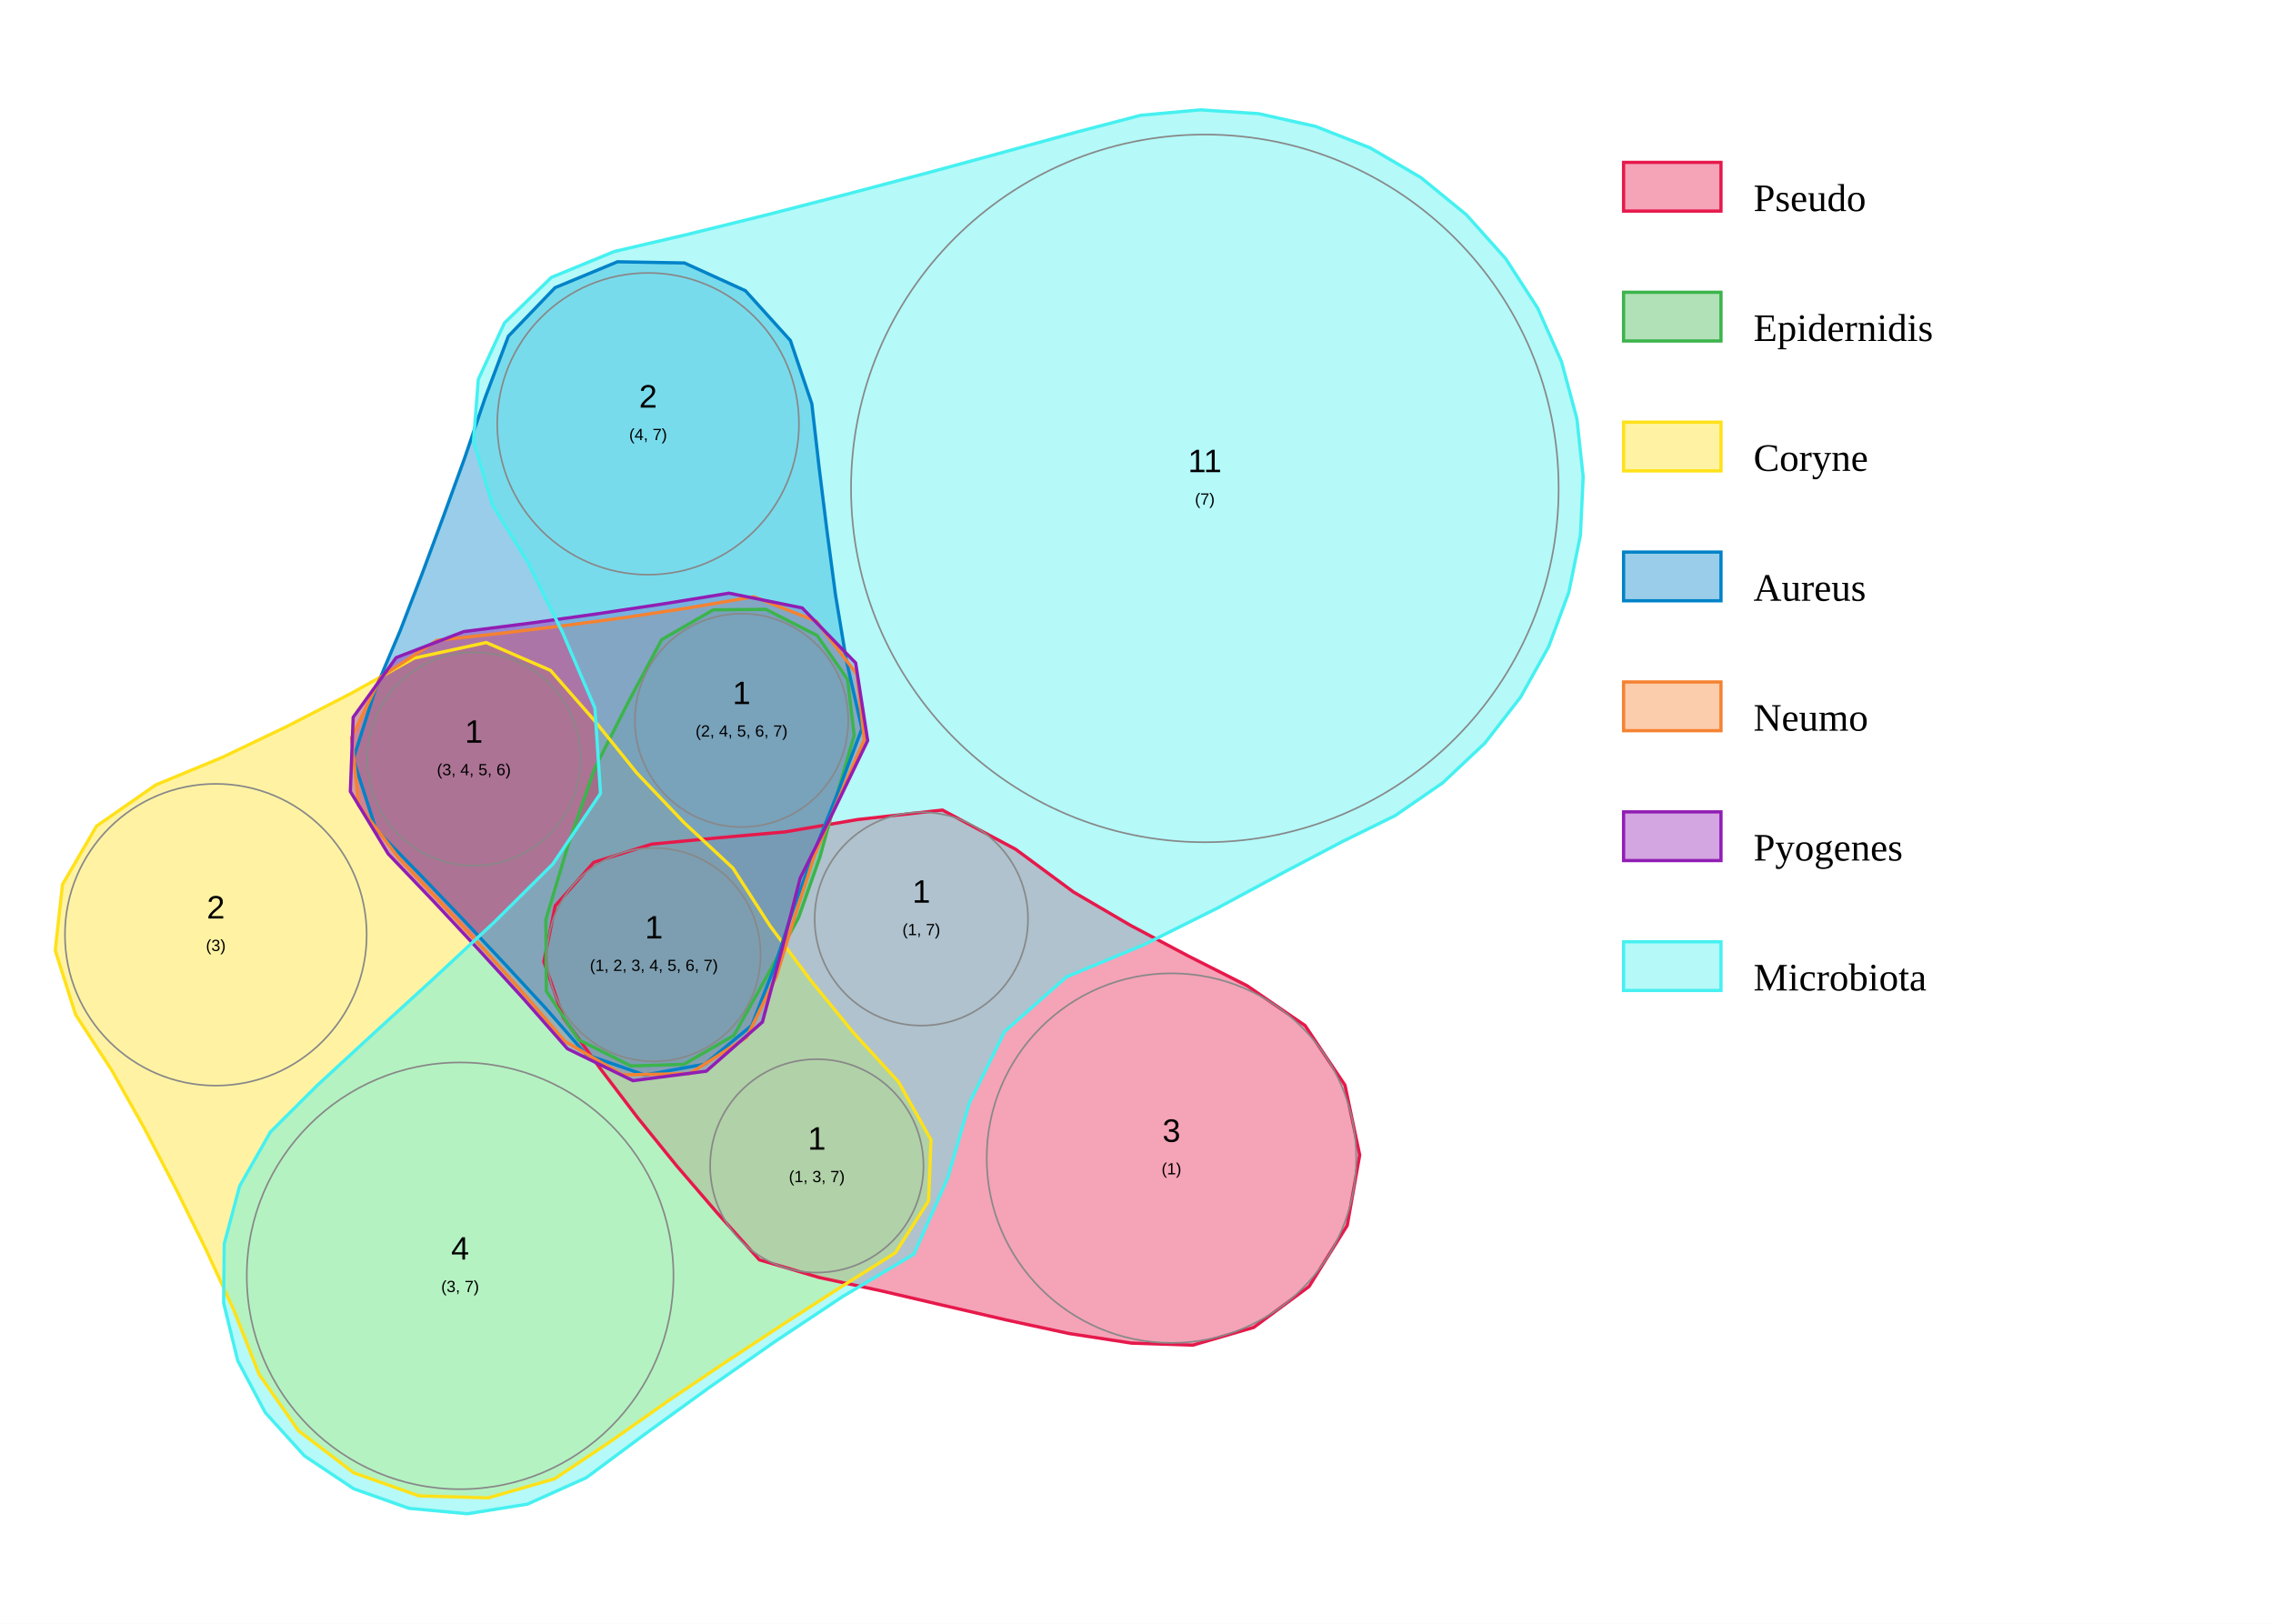
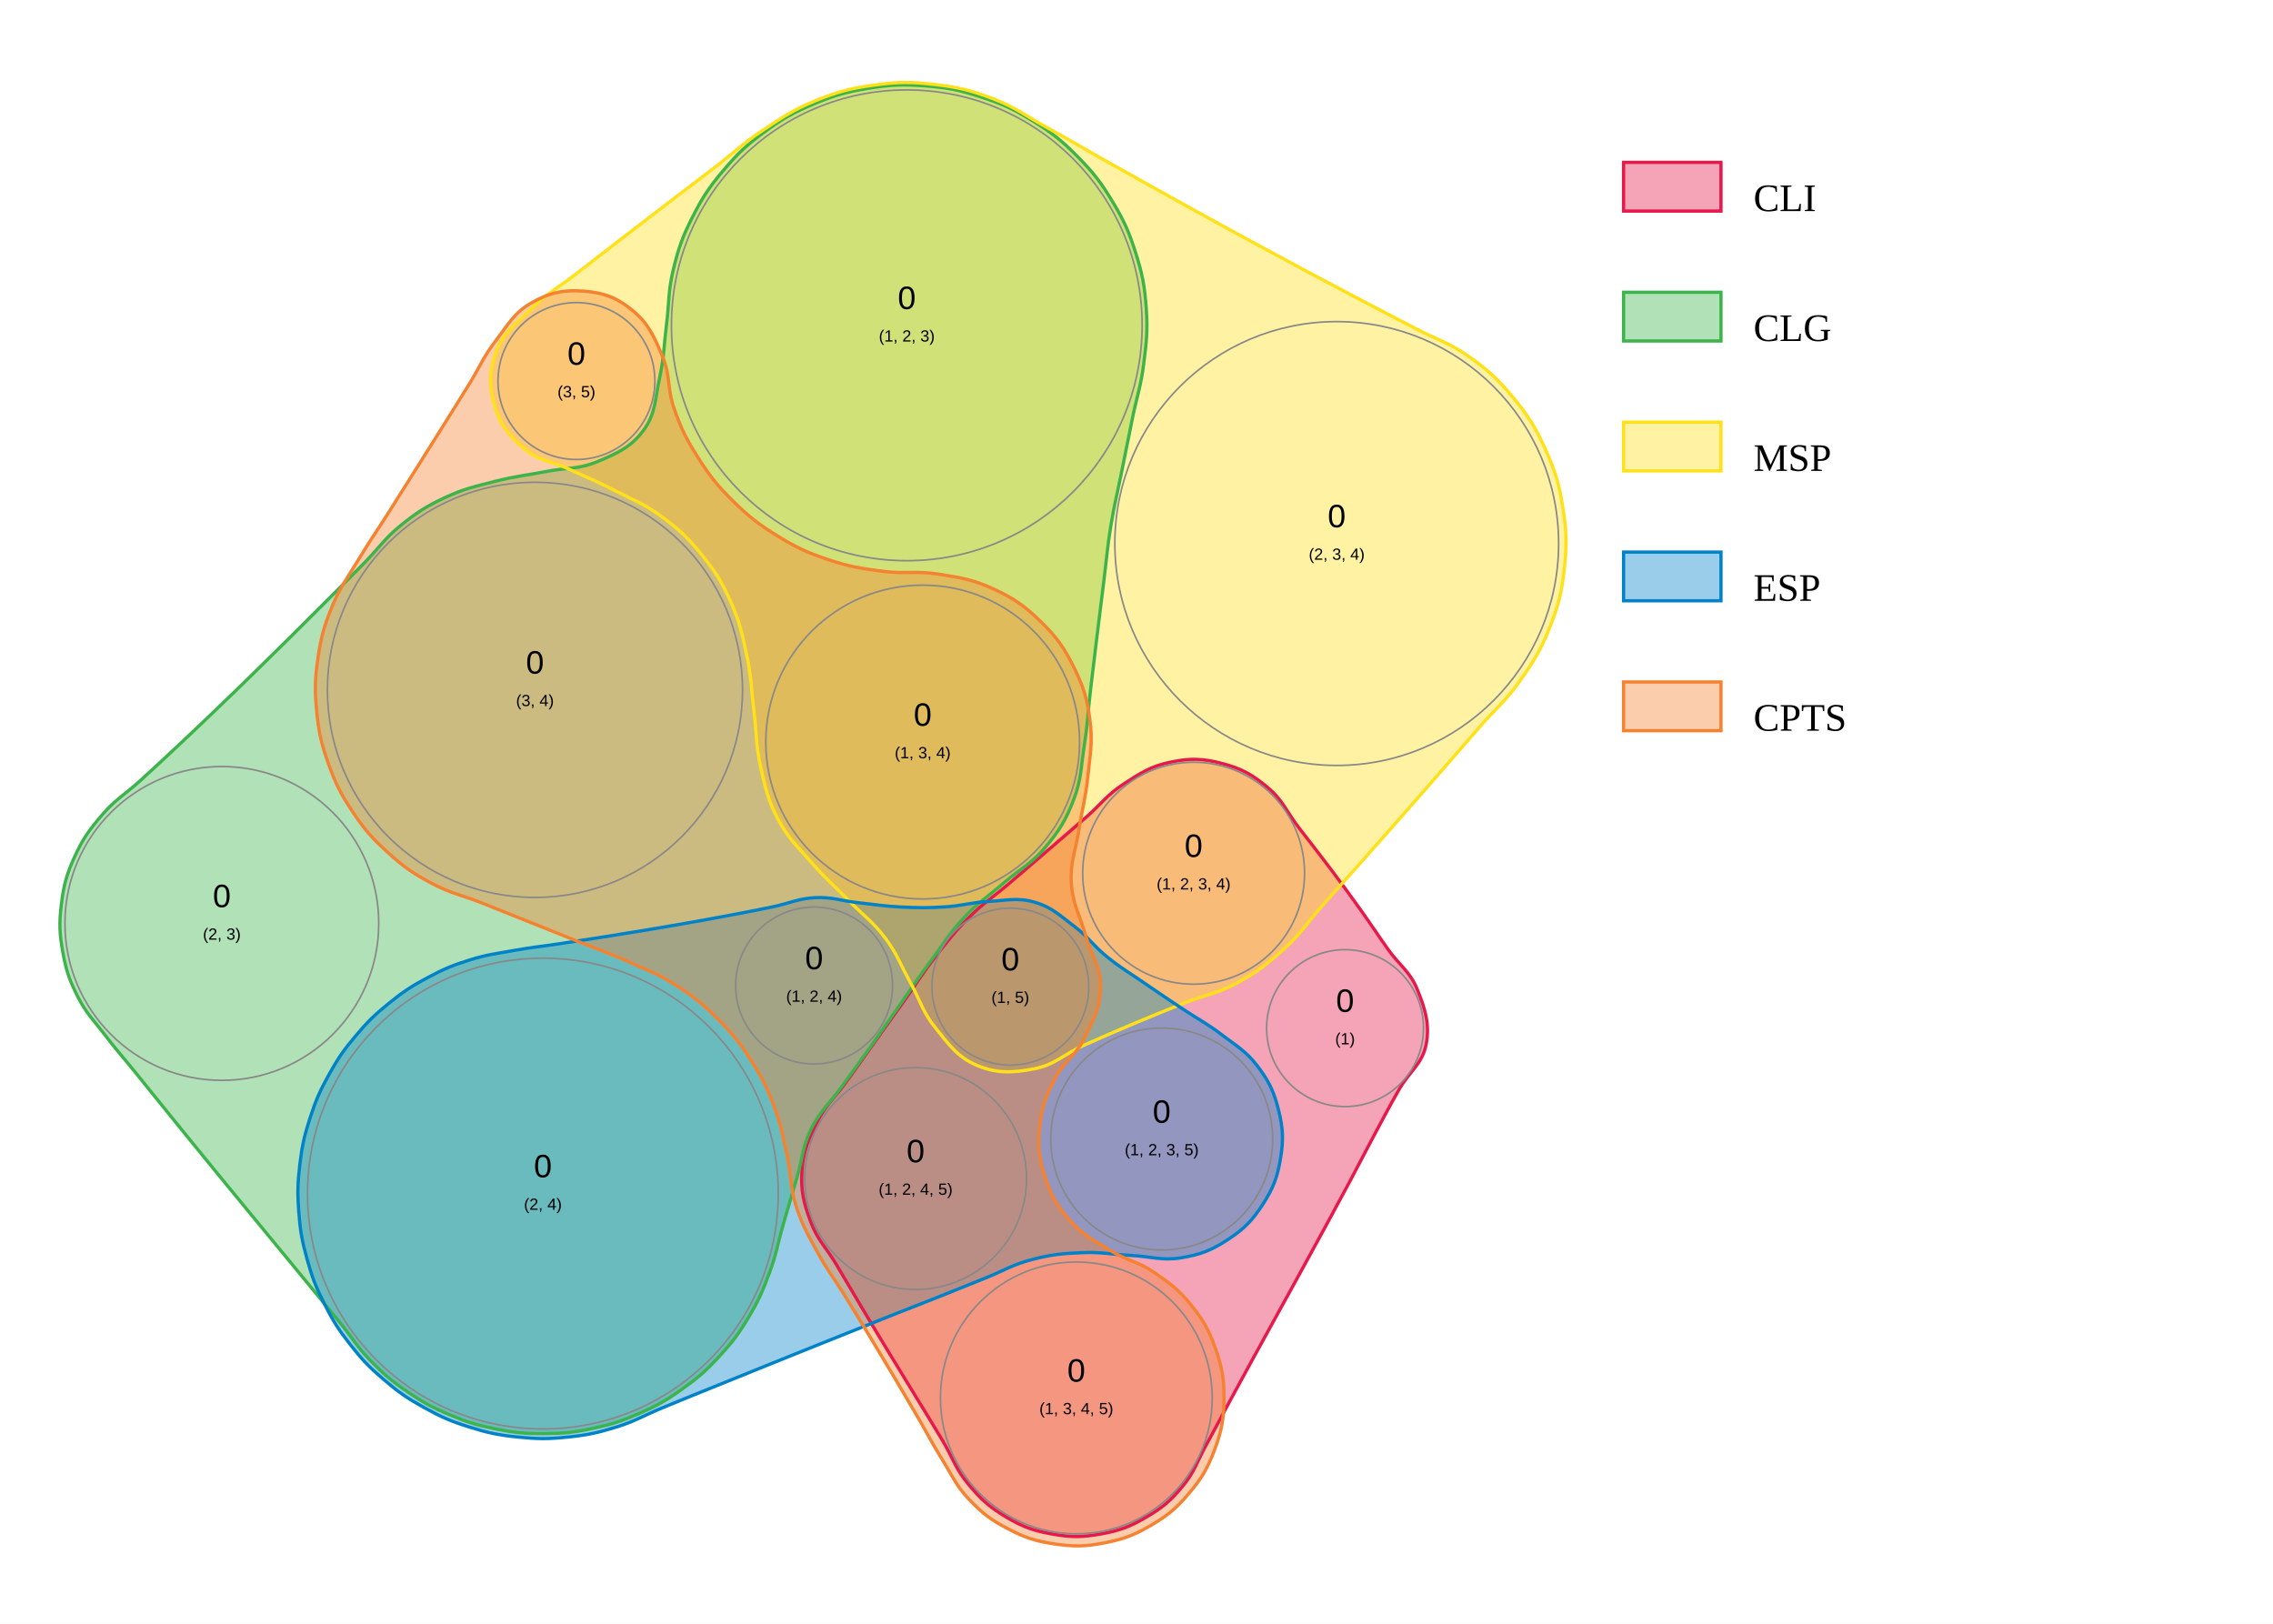
<svg xmlns="http://www.w3.org/2000/svg" xmlns:xlink="http://www.w3.org/1999/xlink" viewBox="0 0 700 500">
  <defs>
    <style type="text/css">
  .borderLine {
	   stroke: none;
	   fill-opacity: 0.4;
  }
  .outLine {
	   stroke-width: 1;
	   fill: none;
  }
  .circle {
	   stroke: #888888;
	   stroke-width: 0.5;
	   fill: none;
    pointer-events: all;
  }
  .spcircle {
	   stroke: #FF2222;
	   stroke-width: 1;
	   fill: none;
    pointer-events: all;
  }
  .tLabel {
	   font-family: Arial;
    pointer-events: none;
	   font-size: 14px;
	   text-anchor: middle;
	   alignment-baseline: central;
  }
  .nLabel {
	   font-family: Arial;
    pointer-events: none;
	   font-size: 10px;
	   text-anchor: middle;
	   alignment-baseline: central;
  }
  .belong {
	   font-family: Arial;
    pointer-events: none;
	   font-size: 5px;
	   text-anchor: middle;
	   alignment-baseline: central;
  }
  .p0{
    stroke: none;
    fill: #e6194b;
  }
  .q0{
    fill: none;
    stroke: #e6194b;
  }
  .p1{
    stroke: none;
    fill: #3cb44b;
  }
  .q1{
    fill: none;
    stroke: #3cb44b;
  }
  .p2{
    stroke: none;
    fill: #ffe119;
  }
  .q2{
    fill: none;
    stroke: #ffe119;
  }
  .p3{
    stroke: none;
    fill: #0082c8;
  }
  .q3{
    fill: none;
    stroke: #0082c8;
  }
  .p4{
    stroke: none;
    fill: #f58231;
  }
  .q4{
    fill: none;
    stroke: #f58231;
  }
-   .p5{
-     stroke: none;
-     fill: #911eb4;
-   }
-   .q5{
-     fill: none;
-     stroke: #911eb4;
-   }
-   .p6{
-     stroke: none;
-     fill: #46f0f0;
-   }
-   .q6{
-     fill: none;
-     stroke: #46f0f0;
-   }

</style>
    <symbol id="bl0">
-       <path d="M 167.49 296.11 L 173.52 313.40 L 184.74 328.89 L 196.36 344.16 L 208.41 359.02 L 220.85 373.48 L 233.84 387.94 L 252.25 393.37 L 271.40 397.50 L 290.65 401.99 L 309.96 406.47 L 329.30 410.65 L 348.47 413.59 L 367.35 414.21 L 386.09 408.76 L 403.15 396.15 L 414.90 377.35 L 418.74 355.67 L 414.20 334.15 L 401.91 315.80 L 384.07 303.54 L 365.87 294.34 L 348.14 284.94 L 330.60 274.68 L 312.82 261.54 L 290.23 249.44 L 264.15 252.36 L 241.77 256.17 L 220.80 258.02 L 200.71 259.93 L 182.87 265.53 L 170.97 278.96 Z" />
+       <path d="M 273.71 416.42 C 276.99 421.83 278.67 424.54 281.97 429.95 C 285.26 435.35 286.96 438.06 290.19 443.46 C 293.43 448.86 294.21 452.21 298.15 456.95 C 302.08 461.69 304.67 464.06 309.87 467.15 C 315.07 470.24 318.31 471.36 324.15 472.40 C 329.99 473.44 333.32 473.38 339.08 472.35 C 344.83 471.31 347.89 470.17 352.91 467.24 C 357.94 464.31 360.46 462.20 364.19 457.69 C 367.93 453.19 368.68 449.97 371.58 444.74 C 374.48 439.50 375.82 436.84 378.70 431.52 C 381.58 426.20 383.05 423.52 385.99 418.14 C 388.94 412.76 390.43 410.06 393.42 404.63 C 396.41 399.20 397.92 396.47 400.93 390.98 C 403.94 385.50 405.46 382.74 408.46 377.21 C 411.47 371.67 412.98 368.88 415.96 363.30 C 418.93 357.72 420.35 354.86 423.33 349.30 C 426.32 343.74 427.69 341.07 430.86 335.50 C 434.04 329.93 438.09 327.60 439.23 321.47 C 440.36 315.34 438.88 310.65 436.54 304.84 C 434.19 299.02 431.07 297.40 427.51 292.39 C 423.95 287.37 422.32 284.79 418.72 279.76 C 415.13 274.74 413.28 272.23 409.54 267.26 C 405.80 262.29 403.84 259.85 400.02 254.91 C 396.20 249.96 395.17 246.49 390.45 242.53 C 385.74 238.57 382.42 236.69 376.43 235.11 C 370.45 233.54 366.61 233.41 360.53 234.67 C 354.46 235.93 351.29 237.99 346.06 241.41 C 340.82 244.83 339.09 247.63 334.38 251.75 C 329.66 255.87 327.25 257.91 322.49 262.01 C 317.72 266.11 315.33 268.18 310.55 272.25 C 305.76 276.32 303.09 277.85 298.58 282.34 C 294.06 286.84 291.92 289.69 287.98 294.73 C 284.05 299.77 282.54 302.44 278.90 307.55 C 275.26 312.66 273.42 315.20 269.79 320.28 C 266.16 325.37 264.37 327.94 260.74 332.98 C 257.12 338.03 254.43 339.97 251.67 345.48 C 248.92 350.99 247.38 354.41 246.97 360.53 C 246.56 366.66 247.48 370.33 249.61 376.11 C 251.73 381.89 254.40 384.06 257.59 389.43 C 260.78 394.79 262.35 397.52 265.57 402.92 C 268.79 408.32 270.43 411.02 273.71 416.42 Z" />
    </symbol>
    <symbol id="bl1">
-       <path d="M 210.59 327.76 L 226.01 318.83 L 236.11 300.76 L 245.92 282.56 L 252.55 263.76 L 257.75 244.78 L 263.07 226.44 L 261.03 209.23 L 251.65 195.69 L 235.85 187.63 L 219.64 187.80 L 203.78 196.95 L 193.42 216.32 L 183.05 236.82 L 175.04 259.93 L 168.10 283.15 L 168.25 305.17 L 178.15 320.14 L 194.30 328.24 Z" />
+       <path d="M 43.32 240.27 C 38.63 244.55 35.63 246.08 31.56 250.80 C 27.49 255.52 25.50 258.31 22.97 263.86 C 20.43 269.41 19.61 272.63 18.89 278.53 C 18.17 284.43 18.34 287.64 19.37 293.36 C 20.41 299.08 21.46 302.03 24.06 307.12 C 26.67 312.20 28.94 314.26 32.39 318.79 C 35.84 323.32 37.75 325.37 41.32 329.77 C 44.88 334.17 46.64 336.37 50.21 340.78 C 53.78 345.19 55.57 347.40 59.16 351.82 C 62.76 356.24 64.56 358.45 68.19 362.87 C 71.81 367.30 73.64 369.51 77.29 373.95 C 80.94 378.39 82.78 380.60 86.45 385.06 C 90.12 389.52 91.97 391.75 95.65 396.24 C 99.33 400.73 101.19 402.97 104.87 407.51 C 108.55 412.05 109.96 414.74 114.05 418.93 C 118.14 423.13 120.47 425.14 125.33 428.47 C 130.20 431.81 132.90 433.31 138.37 435.61 C 143.83 437.92 146.80 438.84 152.63 440.01 C 158.47 441.18 161.58 441.49 167.56 441.46 C 173.54 441.43 176.66 441.10 182.53 439.85 C 188.40 438.60 191.40 437.64 196.90 435.23 C 202.41 432.81 205.16 431.25 210.06 427.76 C 214.97 424.26 217.35 422.18 221.45 417.74 C 225.55 413.31 227.45 410.79 230.56 405.60 C 233.67 400.41 234.89 397.50 237.01 391.81 C 239.13 386.13 239.47 383.04 241.17 377.18 C 242.86 371.32 243.74 368.40 245.46 362.50 C 247.19 356.60 247.09 353.19 249.78 347.69 C 252.47 342.19 255.25 340.11 258.93 335.01 C 262.60 329.92 264.47 327.42 268.16 322.23 C 271.84 317.03 273.64 314.36 277.37 309.06 C 281.09 303.75 282.88 301.01 286.80 295.70 C 290.72 290.39 292.46 287.28 296.96 282.50 C 301.45 277.71 304.27 276.09 309.26 271.78 C 314.25 267.47 317.63 266.03 321.90 260.94 C 326.18 255.85 328.22 252.61 330.62 246.33 C 333.03 240.06 332.88 236.28 333.92 229.55 C 334.96 222.82 335.04 219.43 335.82 212.67 C 336.61 205.92 337.02 202.53 337.85 195.78 C 338.67 189.02 339.10 185.63 339.95 178.88 C 340.79 172.13 340.99 168.74 342.08 162.03 C 343.18 155.31 344.08 151.99 345.42 145.32 C 346.75 138.65 347.41 135.33 348.77 128.68 C 350.13 122.03 351.38 118.82 352.22 112.07 C 353.07 105.32 353.49 101.74 353.00 94.92 C 352.51 88.10 351.86 84.55 349.78 77.97 C 347.70 71.40 346.20 68.02 342.61 62.06 C 339.01 56.10 336.74 53.16 331.82 48.19 C 326.91 43.22 323.99 40.90 318.03 37.22 C 312.07 33.55 308.67 31.99 302.03 29.84 C 295.39 27.68 291.77 26.98 284.85 26.45 C 277.92 25.93 274.25 26.09 267.41 27.20 C 260.57 28.31 257.03 29.33 250.65 32.01 C 244.26 34.68 241.07 36.50 235.50 40.58 C 229.93 44.67 227.25 47.19 222.80 52.45 C 218.35 57.71 216.34 60.78 213.24 66.89 C 210.15 73.01 208.94 76.43 207.35 83.02 C 205.75 89.61 206.11 93.16 205.27 99.83 C 204.43 106.50 204.55 109.84 203.13 116.37 C 201.71 122.91 201.96 127.38 198.17 132.51 C 194.38 137.65 190.15 139.53 184.19 142.06 C 178.23 144.59 174.71 143.93 168.38 145.16 C 162.05 146.39 158.78 146.60 152.52 148.21 C 146.27 149.82 142.92 150.48 137.11 153.19 C 131.29 155.90 128.40 157.75 123.43 161.78 C 118.45 165.80 116.73 168.72 112.23 173.30 C 107.74 177.88 105.48 180.14 100.95 184.68 C 96.43 189.21 94.17 191.47 89.61 195.98 C 85.06 200.49 82.78 202.74 78.19 207.22 C 73.61 211.70 71.30 213.94 66.67 218.38 C 62.04 222.82 59.71 225.04 55.04 229.42 C 50.37 233.80 48.02 235.99 43.32 240.27 Z" />
    </symbol>
    <symbol id="bl2">
-       <path d="M 17.01 292.66 L 23.29 312.47 L 34.49 329.69 L 44.60 347.69 L 54.18 366.07 L 63.41 384.72 L 72.12 403.67 L 79.78 423.18 L 91.95 440.59 L 108.90 453.50 L 128.98 460.62 L 150.32 461.26 L 170.81 455.36 L 188.42 443.60 L 205.60 431.49 L 223.14 419.66 L 240.86 407.98 L 258.57 396.56 L 275.71 385.80 L 285.97 369.80 L 286.71 350.99 L 276.70 333.12 L 262.86 318.04 L 249.69 301.92 L 237.17 285.14 L 225.73 267.33 L 210.62 253.27 L 196.09 238.00 L 183.08 221.89 L 169.54 206.44 L 149.74 197.86 L 127.56 202.65 L 108.33 213.41 L 88.54 223.60 L 68.44 233.22 L 47.92 241.72 L 29.72 254.39 L 19.25 272.35 Z" />
+       <path d="M 251.08 31.04 C 244.22 33.84 240.99 36.10 234.83 40.17 C 228.67 44.25 226.09 46.95 220.28 51.42 C 214.46 55.89 211.53 58.09 205.76 62.50 C 199.99 66.91 197.09 69.12 191.44 73.48 C 185.78 77.84 182.97 80.04 177.47 84.30 C 171.97 88.56 168.88 89.98 163.95 94.77 C 159.01 99.56 155.13 102.20 152.81 108.24 C 150.48 114.28 150.60 118.97 152.32 124.96 C 154.04 130.94 156.79 134.25 161.42 138.17 C 166.04 142.09 169.80 141.95 175.44 144.56 C 181.09 147.16 183.94 148.27 189.63 151.19 C 195.31 154.11 198.58 155.23 203.87 159.15 C 209.16 163.07 211.84 165.53 216.10 170.81 C 220.35 176.08 222.34 179.25 225.13 185.53 C 227.92 191.82 228.64 195.49 230.06 202.24 C 231.48 208.99 231.38 212.51 232.22 219.30 C 233.06 226.09 232.76 229.58 234.25 236.20 C 235.75 242.82 236.53 246.50 239.67 252.39 C 242.81 258.28 245.63 260.68 249.96 265.65 C 254.29 270.63 256.82 272.64 261.34 277.27 C 265.87 281.90 268.77 283.74 272.58 288.80 C 276.38 293.86 277.26 297.02 280.36 302.56 C 283.46 308.10 283.95 311.38 288.07 316.49 C 292.18 321.59 294.87 325.55 300.93 328.09 C 306.98 330.62 311.78 330.38 318.32 329.15 C 324.87 327.93 327.47 324.74 333.64 321.95 C 339.81 319.16 342.93 317.84 349.19 315.20 C 355.46 312.57 358.61 311.28 364.98 308.77 C 371.35 306.26 374.92 305.99 381.04 302.65 C 387.16 299.31 390.35 296.82 395.60 292.06 C 400.84 287.29 402.55 284.15 407.27 278.82 C 412.00 273.50 414.41 270.84 419.22 265.43 C 424.02 260.02 426.45 257.29 431.30 251.78 C 436.15 246.27 438.59 243.48 443.47 237.89 C 448.34 232.30 450.77 229.45 455.68 223.83 C 460.59 218.20 463.70 215.86 468.01 209.75 C 472.33 203.64 474.49 200.23 477.24 193.28 C 479.99 186.33 480.95 182.41 481.76 175.01 C 482.57 167.60 482.46 163.59 481.29 156.25 C 480.13 148.92 478.97 145.09 475.92 138.33 C 472.87 131.58 470.75 128.19 466.05 122.49 C 461.34 116.78 458.41 114.07 452.39 109.81 C 446.37 105.54 442.52 104.60 435.95 101.17 C 429.39 97.74 426.11 96.07 419.57 92.64 C 413.04 89.20 409.78 87.48 403.27 84.01 C 396.77 80.54 393.52 78.79 387.04 75.27 C 380.55 71.76 377.32 69.99 370.85 66.43 C 364.38 62.87 361.15 61.08 354.69 57.48 C 348.24 53.88 345.01 52.07 338.56 48.43 C 332.11 44.79 328.95 42.86 322.44 39.27 C 315.92 35.68 312.91 33.12 305.99 30.47 C 299.07 27.82 295.20 26.86 287.83 26.01 C 280.46 25.16 276.48 25.20 269.13 26.21 C 261.78 27.21 257.94 28.25 251.08 31.04 Z" />
    </symbol>
    <symbol id="bl3">
-       <path d="M 129.95 176.79 L 123.26 194.16 L 115.66 212.11 L 108.79 233.76 L 115.83 255.51 L 129.55 269.53 L 142.48 283.02 L 155.24 296.61 L 167.98 310.40 L 180.53 324.74 L 198.53 331.03 L 217.00 327.70 L 231.49 315.77 L 238.34 298.23 L 244.08 280.57 L 250.54 262.80 L 257.82 244.56 L 265.44 224.38 L 260.63 203.25 L 257.30 183.17 L 254.69 163.54 L 252.26 143.99 L 250.01 124.33 L 243.41 104.85 L 229.56 89.52 L 210.79 80.98 L 190.16 80.61 L 170.94 88.58 L 156.57 103.52 L 149.42 122.45 L 143.08 141.08 L 136.52 159.12 Z" />
+       <path d="M 185.24 288.61 C 179.92 289.45 177.26 289.86 171.87 290.67 C 166.49 291.48 163.77 291.69 158.33 292.67 C 152.90 293.66 150.04 293.91 144.71 295.58 C 139.38 297.25 136.67 298.37 131.69 301.04 C 126.71 303.70 124.23 305.32 119.80 308.91 C 115.37 312.50 113.22 314.58 109.53 318.98 C 105.83 323.37 104.12 325.84 101.31 330.89 C 98.51 335.93 97.30 338.70 95.50 344.21 C 93.71 349.73 93.05 352.69 92.35 358.47 C 91.66 364.25 91.58 367.29 92.01 373.12 C 92.45 378.96 92.97 381.97 94.54 387.64 C 96.11 393.30 97.21 396.17 99.87 401.45 C 102.53 406.72 104.18 409.34 107.85 414.02 C 111.52 418.70 113.66 420.95 118.21 424.84 C 122.76 428.72 125.33 430.51 130.59 433.43 C 135.86 436.35 138.75 437.61 144.53 439.43 C 150.30 441.24 153.41 441.89 159.46 442.51 C 165.51 443.13 168.71 443.15 174.78 442.53 C 180.86 441.91 183.99 441.23 189.84 439.43 C 195.68 437.62 198.33 435.85 204.01 433.51 C 209.69 431.16 212.55 430.01 218.24 427.70 C 223.93 425.38 226.78 424.24 232.48 421.94 C 238.17 419.64 241.02 418.49 246.71 416.20 C 252.40 413.92 255.25 412.77 260.93 410.50 C 266.61 408.23 269.44 407.09 275.11 404.83 C 280.79 402.58 283.63 401.50 289.30 399.25 C 294.97 396.99 297.79 395.82 303.47 393.55 C 309.14 391.28 311.75 389.46 317.67 387.90 C 323.59 386.33 326.93 386.00 333.07 385.74 C 339.22 385.48 342.24 386.28 348.38 386.60 C 354.52 386.91 357.83 388.29 363.78 387.31 C 369.74 386.33 373.12 385.00 378.15 381.70 C 383.18 378.40 385.68 375.83 388.92 370.83 C 392.16 365.82 393.40 362.51 394.36 356.68 C 395.32 350.85 395.14 347.36 393.71 341.68 C 392.29 336.00 390.76 332.90 387.25 328.27 C 383.74 323.65 380.77 322.08 376.17 318.56 C 371.56 315.04 368.96 313.85 364.22 310.68 C 359.47 307.52 357.11 305.94 352.44 302.72 C 347.78 299.50 345.22 298.10 340.89 294.60 C 336.56 291.09 335.25 288.57 330.80 285.21 C 326.35 281.86 323.88 279.34 318.63 277.81 C 313.37 276.29 310.02 277.29 304.52 277.58 C 299.02 277.87 296.51 278.91 291.11 279.25 C 285.72 279.59 282.93 279.55 277.55 279.30 C 272.18 279.04 269.54 278.53 264.24 277.96 C 258.93 277.38 256.30 276.16 251.02 276.42 C 245.75 276.68 243.11 278.18 237.85 279.27 C 232.60 280.35 229.98 280.84 224.73 281.84 C 219.49 282.83 216.88 283.30 211.62 284.23 C 206.37 285.15 203.75 285.60 198.48 286.47 C 193.20 287.35 190.56 287.77 185.24 288.61 Z" />
    </symbol>
    <symbol id="bl4">
-       <path d="M 134.61 197.17 L 117.28 208.38 L 108.25 227.19 L 110.43 247.94 L 122.85 264.26 L 135.99 278.25 L 148.83 292.15 L 161.49 306.20 L 173.99 320.70 L 191.71 330.98 L 212.40 330.60 L 229.97 319.38 L 239.07 300.71 L 244.88 281.85 L 250.91 263.23 L 258.40 245.59 L 266.17 227.76 L 263.91 207.64 L 251.42 191.28 L 232.13 183.75 L 212.04 187.19 L 192.66 190.13 L 173.45 192.69 L 154.15 195.03 Z" />
-     </symbol>
-     <symbol id="bl5">
-       <path d="M 183.57 189.07 L 163.32 191.88 L 142.83 194.48 L 122.02 202.49 L 108.76 220.88 L 107.89 243.71 L 119.55 262.93 L 133.72 277.76 L 147.48 292.51 L 161.12 307.45 L 174.74 322.94 L 194.91 332.77 L 217.50 329.85 L 234.80 314.71 L 240.74 292.53 L 246.43 270.38 L 256.84 249.53 L 267.21 228.05 L 263.51 204.14 L 247.04 187.20 L 224.50 182.66 L 203.86 186.02 Z" />
-     </symbol>
-     <symbol id="bl6">
-       <path d="M 189.21 77.44 L 169.81 85.41 L 155.35 99.45 L 147.30 116.82 L 145.82 135.98 L 151.65 155.48 L 162.66 173.37 L 173.29 194.87 L 183.22 218.05 L 184.93 244.31 L 170.29 266.02 L 152.27 283.91 L 133.63 301.26 L 115.09 318.20 L 97.75 334.17 L 83.27 348.60 L 73.79 365.25 L 69.05 383.04 L 68.87 401.19 L 73.21 418.99 L 81.68 434.95 L 93.75 448.31 L 108.95 458.45 L 125.96 464.46 L 143.98 466.13 L 162.43 463.17 L 180.54 455.04 L 198.86 441.43 L 218.56 427.16 L 238.86 412.98 L 259.64 399.16 L 281.43 386.21 L 291.82 362.84 L 298.52 339.68 L 309.40 317.64 L 328.44 300.82 L 352.26 290.92 L 375.02 279.57 L 395.85 268.36 L 413.41 259.14 L 429.68 251.14 L 444.30 241.06 L 457.25 228.86 L 468.24 214.74 L 476.92 199.16 L 483.13 182.39 L 486.72 164.75 L 487.56 146.83 L 485.62 128.90 L 480.89 111.37 L 473.54 94.87 L 463.71 79.67 L 451.58 66.12 L 437.57 54.67 L 422.00 45.55 L 405.16 38.92 L 387.60 35.00 L 369.66 33.83 L 351.26 35.51 L 331.91 40.58 L 309.26 46.81 L 285.06 53.38 L 260.56 59.86 L 236.08 66.17 L 211.97 72.12 Z" />
+       <path d="M 110.42 172.30 C 107.05 177.90 104.83 180.58 102.33 186.62 C 99.83 192.67 98.89 196.05 97.93 202.53 C 96.98 209.02 96.89 212.52 97.53 219.05 C 98.17 225.58 98.94 229.00 101.15 235.18 C 103.36 241.36 104.94 244.49 108.59 249.95 C 112.23 255.41 114.53 258.07 119.39 262.47 C 124.25 266.88 127.12 268.88 132.89 271.98 C 138.65 275.08 142.09 275.56 148.20 277.97 C 154.30 280.39 157.33 281.62 163.40 284.05 C 169.47 286.48 172.49 287.69 178.54 290.12 C 184.58 292.54 187.69 293.50 193.63 296.17 C 199.57 298.83 202.77 299.95 208.22 303.44 C 213.67 306.92 216.32 309.06 220.88 313.60 C 225.45 318.14 227.56 320.77 231.04 326.14 C 234.53 331.50 236.04 334.51 238.31 340.44 C 240.57 346.38 241.02 349.66 242.38 355.81 C 243.74 361.97 243.25 365.27 245.11 371.21 C 246.98 377.16 248.77 380.10 251.71 385.53 C 254.65 390.97 256.62 393.26 259.80 398.38 C 262.98 403.50 264.53 406.05 267.62 411.14 C 270.71 416.23 272.23 418.76 275.25 423.84 C 278.27 428.92 279.76 431.45 282.73 436.53 C 285.69 441.62 286.94 444.24 290.07 449.27 C 293.20 454.29 294.33 457.36 298.39 461.66 C 302.45 465.95 305.10 467.99 310.38 470.74 C 315.66 473.50 318.85 474.56 324.78 475.43 C 330.71 476.31 334.10 476.26 340.02 475.12 C 345.94 473.98 349.15 472.80 354.39 469.73 C 359.63 466.67 362.28 464.47 366.22 459.79 C 370.15 455.12 371.92 452.13 374.07 446.37 C 376.21 440.62 376.87 437.18 376.94 431.01 C 377.01 424.85 376.45 421.39 374.43 415.57 C 372.42 409.75 370.71 406.70 366.87 401.92 C 363.04 397.15 360.28 395.10 355.25 391.71 C 350.22 388.31 346.89 388.14 341.72 384.95 C 336.56 381.76 333.41 380.24 329.43 375.73 C 325.45 371.23 323.69 368.13 321.83 362.41 C 319.98 356.69 319.56 353.15 320.15 347.13 C 320.74 341.11 322.04 337.78 324.78 332.31 C 327.53 326.84 331.06 325.45 333.89 319.78 C 336.72 314.11 338.84 310.31 338.93 303.95 C 339.02 297.59 336.12 294.39 334.32 288.00 C 332.52 281.61 330.33 278.50 329.93 271.98 C 329.52 265.46 331.27 262.00 332.29 255.39 C 333.32 248.79 334.36 245.64 335.04 238.94 C 335.72 232.24 336.55 228.61 335.68 221.90 C 334.81 215.19 333.73 211.51 330.67 205.39 C 327.62 199.27 325.36 196.11 320.42 191.31 C 315.47 186.50 312.24 184.27 305.97 181.36 C 299.69 178.46 295.86 177.88 289.03 176.79 C 282.20 175.70 278.64 176.81 271.82 175.91 C 265.00 175.01 261.43 174.47 254.93 172.28 C 248.42 170.09 245.14 168.54 239.31 164.95 C 233.48 161.35 230.63 159.10 225.77 154.31 C 220.92 149.53 218.67 146.70 215.04 141.01 C 211.41 135.32 209.83 132.13 207.62 125.86 C 205.41 119.58 206.54 115.68 203.98 109.63 C 201.41 103.57 199.67 99.58 194.81 95.59 C 189.95 91.59 185.88 90.11 179.67 89.64 C 173.45 89.16 169.13 90.15 163.73 93.22 C 158.32 96.28 156.48 99.96 152.65 104.95 C 148.82 109.94 147.85 112.86 144.57 118.17 C 141.29 123.48 139.61 126.13 136.25 131.50 C 132.89 136.86 131.19 139.56 127.77 144.99 C 124.36 150.41 122.64 153.15 119.17 158.62 C 115.69 164.08 113.78 166.70 110.42 172.30 Z" />
    </symbol>
  </defs>
  <rect width="700" height="500" style="fill:#fff;stroke-width:0" />
  <use class="p0 borderLine" xlink:href="#bl0" />
  <use class="p1 borderLine" xlink:href="#bl1" />
  <use class="p2 borderLine" xlink:href="#bl2" />
  <use class="p3 borderLine" xlink:href="#bl3" />
  <use class="p4 borderLine" xlink:href="#bl4" />
-   <use class="p5 borderLine" xlink:href="#bl5" />
-   <use class="p6 borderLine" xlink:href="#bl6" />
  <use class="q0 outLine" xlink:href="#bl0" />
  <use class="q1 outLine" xlink:href="#bl1" />
  <use class="q2 outLine" xlink:href="#bl2" />
  <use class="q3 outLine" xlink:href="#bl3" />
  <use class="q4 outLine" xlink:href="#bl4" />
-   <use class="q5 outLine" xlink:href="#bl5" />
-   <use class="q6 outLine" xlink:href="#bl6" />
-   <circle class="circle" cx="360.772" cy="356.621" r="56.9" />
-   <text class="tLabel" x="360.77" y="336.62" />
-   <text class="nLabel" x="360.77" y="351.62">3</text>
-   <text class="belong" x="360.77" y="361.62">(1)</text>
-   <circle class="circle" cx="201.384" cy="293.979" r="32.851" />
-   <text class="tLabel" x="201.38" y="273.98" />
-   <text class="nLabel" x="201.38" y="288.98">1</text>
-   <text class="belong" x="201.38" y="298.98">(1, 2, 3, 4, 5, 6, 7)</text>
-   <circle class="circle" cx="228.382" cy="221.817" r="32.851" />
-   <text class="tLabel" x="228.38" y="201.82" />
-   <text class="nLabel" x="228.38" y="216.82">1</text>
-   <text class="belong" x="228.38" y="226.82">(2, 4, 5, 6, 7)</text>
-   <circle class="circle" cx="66.459" cy="287.836" r="46.459" />
-   <text class="tLabel" x="66.46" y="267.84" />
-   <text class="nLabel" x="66.46" y="282.84">2</text>
-   <text class="belong" x="66.46" y="292.84">(3)</text>
-   <circle class="circle" cx="145.933" cy="233.715" r="32.851" />
-   <text class="tLabel" x="145.93" y="213.71" />
-   <text class="nLabel" x="145.93" y="228.71">1</text>
-   <text class="belong" x="145.93" y="238.71">(3, 4, 5, 6)</text>
-   <circle class="circle" cx="141.701" cy="392.864" r="65.703" />
-   <text class="tLabel" x="141.70" y="372.86" />
-   <text class="nLabel" x="141.70" y="387.86">4</text>
-   <text class="belong" x="141.70" y="397.86">(3, 7)</text>
-   <circle class="circle" cx="251.548" cy="359.009" r="32.851" />
-   <text class="tLabel" x="251.55" y="339.01" />
-   <text class="nLabel" x="251.55" y="354.01">1</text>
-   <text class="belong" x="251.55" y="364.01">(1, 3, 7)</text>
-   <circle class="circle" cx="199.59" cy="130.505" r="46.459" />
-   <text class="tLabel" x="199.59" y="110.51" />
-   <text class="nLabel" x="199.59" y="125.51">2</text>
-   <text class="belong" x="199.59" y="135.51">(4, 7)</text>
-   <circle class="circle" cx="371.044" cy="150.389" r="108.956" />
-   <text class="tLabel" x="371.04" y="130.39" />
-   <text class="nLabel" x="371.04" y="145.39">11</text>
-   <text class="belong" x="371.04" y="155.39">(7)</text>
-   <circle class="circle" cx="283.739" cy="282.956" r="32.851" />
-   <text class="tLabel" x="283.74" y="262.96" />
-   <text class="nLabel" x="283.74" y="277.96">1</text>
-   <text class="belong" x="283.74" y="287.96">(1, 7)</text>
-   <rect class="p0 borderLine" x="500.00" y="50.00" width="30.00" height="15.00" />
+   <circle class="circle" cx="414.227" cy="316.594" r="24.16" />
+   <text class="tLabel" x="414.23" y="296.59" />
+   <text class="nLabel" x="414.23" y="311.59">0</text>
+   <text class="belong" x="414.23" y="321.59">(1)</text>
+   <circle class="circle" cx="68.32" cy="284.354" r="48.32" />
+   <text class="tLabel" x="68.32" y="264.35" />
+   <text class="nLabel" x="68.32" y="279.35">0</text>
+   <text class="belong" x="68.32" y="289.35">(2, 3)</text>
+   <circle class="circle" cx="279.257" cy="100.174" r="72.481" />
+   <text class="tLabel" x="279.26" y="80.17" />
+   <text class="nLabel" x="279.26" y="95.17">0</text>
+   <text class="belong" x="279.26" y="105.17">(1, 2, 3)</text>
+   <circle class="circle" cx="167.186" cy="367.533" r="72.481" />
+   <text class="tLabel" x="167.19" y="347.53" />
+   <text class="nLabel" x="167.19" y="362.53">0</text>
+   <text class="belong" x="167.19" y="372.53">(2, 4)</text>
+   <circle class="circle" cx="250.711" cy="303.474" r="24.16" />
+   <text class="tLabel" x="250.71" y="283.47" />
+   <text class="nLabel" x="250.71" y="298.47">0</text>
+   <text class="belong" x="250.71" y="308.47">(1, 2, 4)</text>
+   <circle class="circle" cx="164.751" cy="212.428" r="63.922" />
+   <text class="tLabel" x="164.75" y="192.43" />
+   <text class="nLabel" x="164.75" y="207.43">0</text>
+   <text class="belong" x="164.75" y="217.43">(3, 4)</text>
+   <circle class="circle" cx="284.157" cy="228.504" r="48.32" />
+   <text class="tLabel" x="284.16" y="208.50" />
+   <text class="nLabel" x="284.16" y="223.50">0</text>
+   <text class="belong" x="284.16" y="233.50">(1, 3, 4)</text>
+   <circle class="circle" cx="411.665" cy="167.367" r="68.335" />
+   <text class="tLabel" x="411.66" y="147.37" />
+   <text class="nLabel" x="411.66" y="162.37">0</text>
+   <text class="belong" x="411.66" y="172.37">(2, 3, 4)</text>
+   <circle class="circle" cx="367.593" cy="268.89" r="34.168" />
+   <text class="tLabel" x="367.59" y="248.89" />
+   <text class="nLabel" x="367.59" y="263.89">0</text>
+   <text class="belong" x="367.59" y="273.89">(1, 2, 3, 4)</text>
+   <circle class="circle" cx="311.149" cy="303.815" r="24.16" />
+   <text class="tLabel" x="311.15" y="283.82" />
+   <text class="nLabel" x="311.15" y="298.82">0</text>
+   <text class="belong" x="311.15" y="308.82">(1, 5)</text>
+   <circle class="circle" cx="177.521" cy="117.334" r="24.16" />
+   <text class="tLabel" x="177.52" y="97.33" />
+   <text class="nLabel" x="177.52" y="112.33">0</text>
+   <text class="belong" x="177.52" y="122.33">(3, 5)</text>
+   <circle class="circle" cx="357.772" cy="350.739" r="34.168" />
+   <text class="tLabel" x="357.77" y="330.74" />
+   <text class="nLabel" x="357.77" y="345.74">0</text>
+   <text class="belong" x="357.77" y="355.74">(1, 2, 3, 5)</text>
+   <circle class="circle" cx="281.983" cy="362.909" r="34.168" />
+   <text class="tLabel" x="281.98" y="342.91" />
+   <text class="nLabel" x="281.98" y="357.91">0</text>
+   <text class="belong" x="281.98" y="367.91">(1, 2, 4, 5)</text>
+   <circle class="circle" cx="331.472" cy="430.46" r="41.847" />
+   <text class="tLabel" x="331.47" y="410.46" />
+   <text class="nLabel" x="331.47" y="425.46">0</text>
+   <text class="belong" x="331.47" y="435.46">(1, 3, 4, 5)</text>
+   <rect class="p0 borderLine" data-nbit="0" x="500.00" y="50.00" width="30.00" height="15.00" />
  <rect class="q0" x="500.00" y="50.00" width="30.00" height="15.00" />
-   <text class="legend" x="540.00" y="65.00">Pseudo</text>
-   <rect class="p1 borderLine" x="500.00" y="90.00" width="30.00" height="15.00" />
+   <text class="legend" x="540.00" y="65.00">CLI</text>
+   <rect class="p1 borderLine" data-nbit="1" x="500.00" y="90.00" width="30.00" height="15.00" />
  <rect class="q1" x="500.00" y="90.00" width="30.00" height="15.00" />
-   <text class="legend" x="540.00" y="105.00">Epidernidis</text>
-   <rect class="p2 borderLine" x="500.00" y="130.00" width="30.00" height="15.00" />
+   <text class="legend" x="540.00" y="105.00">CLG</text>
+   <rect class="p2 borderLine" data-nbit="2" x="500.00" y="130.00" width="30.00" height="15.00" />
  <rect class="q2" x="500.00" y="130.00" width="30.00" height="15.00" />
-   <text class="legend" x="540.00" y="145.00">Coryne</text>
-   <rect class="p3 borderLine" x="500.00" y="170.00" width="30.00" height="15.00" />
+   <text class="legend" x="540.00" y="145.00">MSP</text>
+   <rect class="p3 borderLine" data-nbit="3" x="500.00" y="170.00" width="30.00" height="15.00" />
  <rect class="q3" x="500.00" y="170.00" width="30.00" height="15.00" />
-   <text class="legend" x="540.00" y="185.00">Aureus</text>
-   <rect class="p4 borderLine" x="500.00" y="210.00" width="30.00" height="15.00" />
+   <text class="legend" x="540.00" y="185.00">ESP</text>
+   <rect class="p4 borderLine" data-nbit="4" x="500.00" y="210.00" width="30.00" height="15.00" />
  <rect class="q4" x="500.00" y="210.00" width="30.00" height="15.00" />
-   <text class="legend" x="540.00" y="225.00">Neumo</text>
-   <rect class="p5 borderLine" x="500.00" y="250.00" width="30.00" height="15.00" />
-   <rect class="q5" x="500.00" y="250.00" width="30.00" height="15.00" />
-   <text class="legend" x="540.00" y="265.00">Pyogenes</text>
-   <rect class="p6 borderLine" x="500.00" y="290.00" width="30.00" height="15.00" />
-   <rect class="q6" x="500.00" y="290.00" width="30.00" height="15.00" />
-   <text class="legend" x="540.00" y="305.00">Microbiota</text>
+   <text class="legend" x="540.00" y="225.00">CPTS</text>
</svg>
